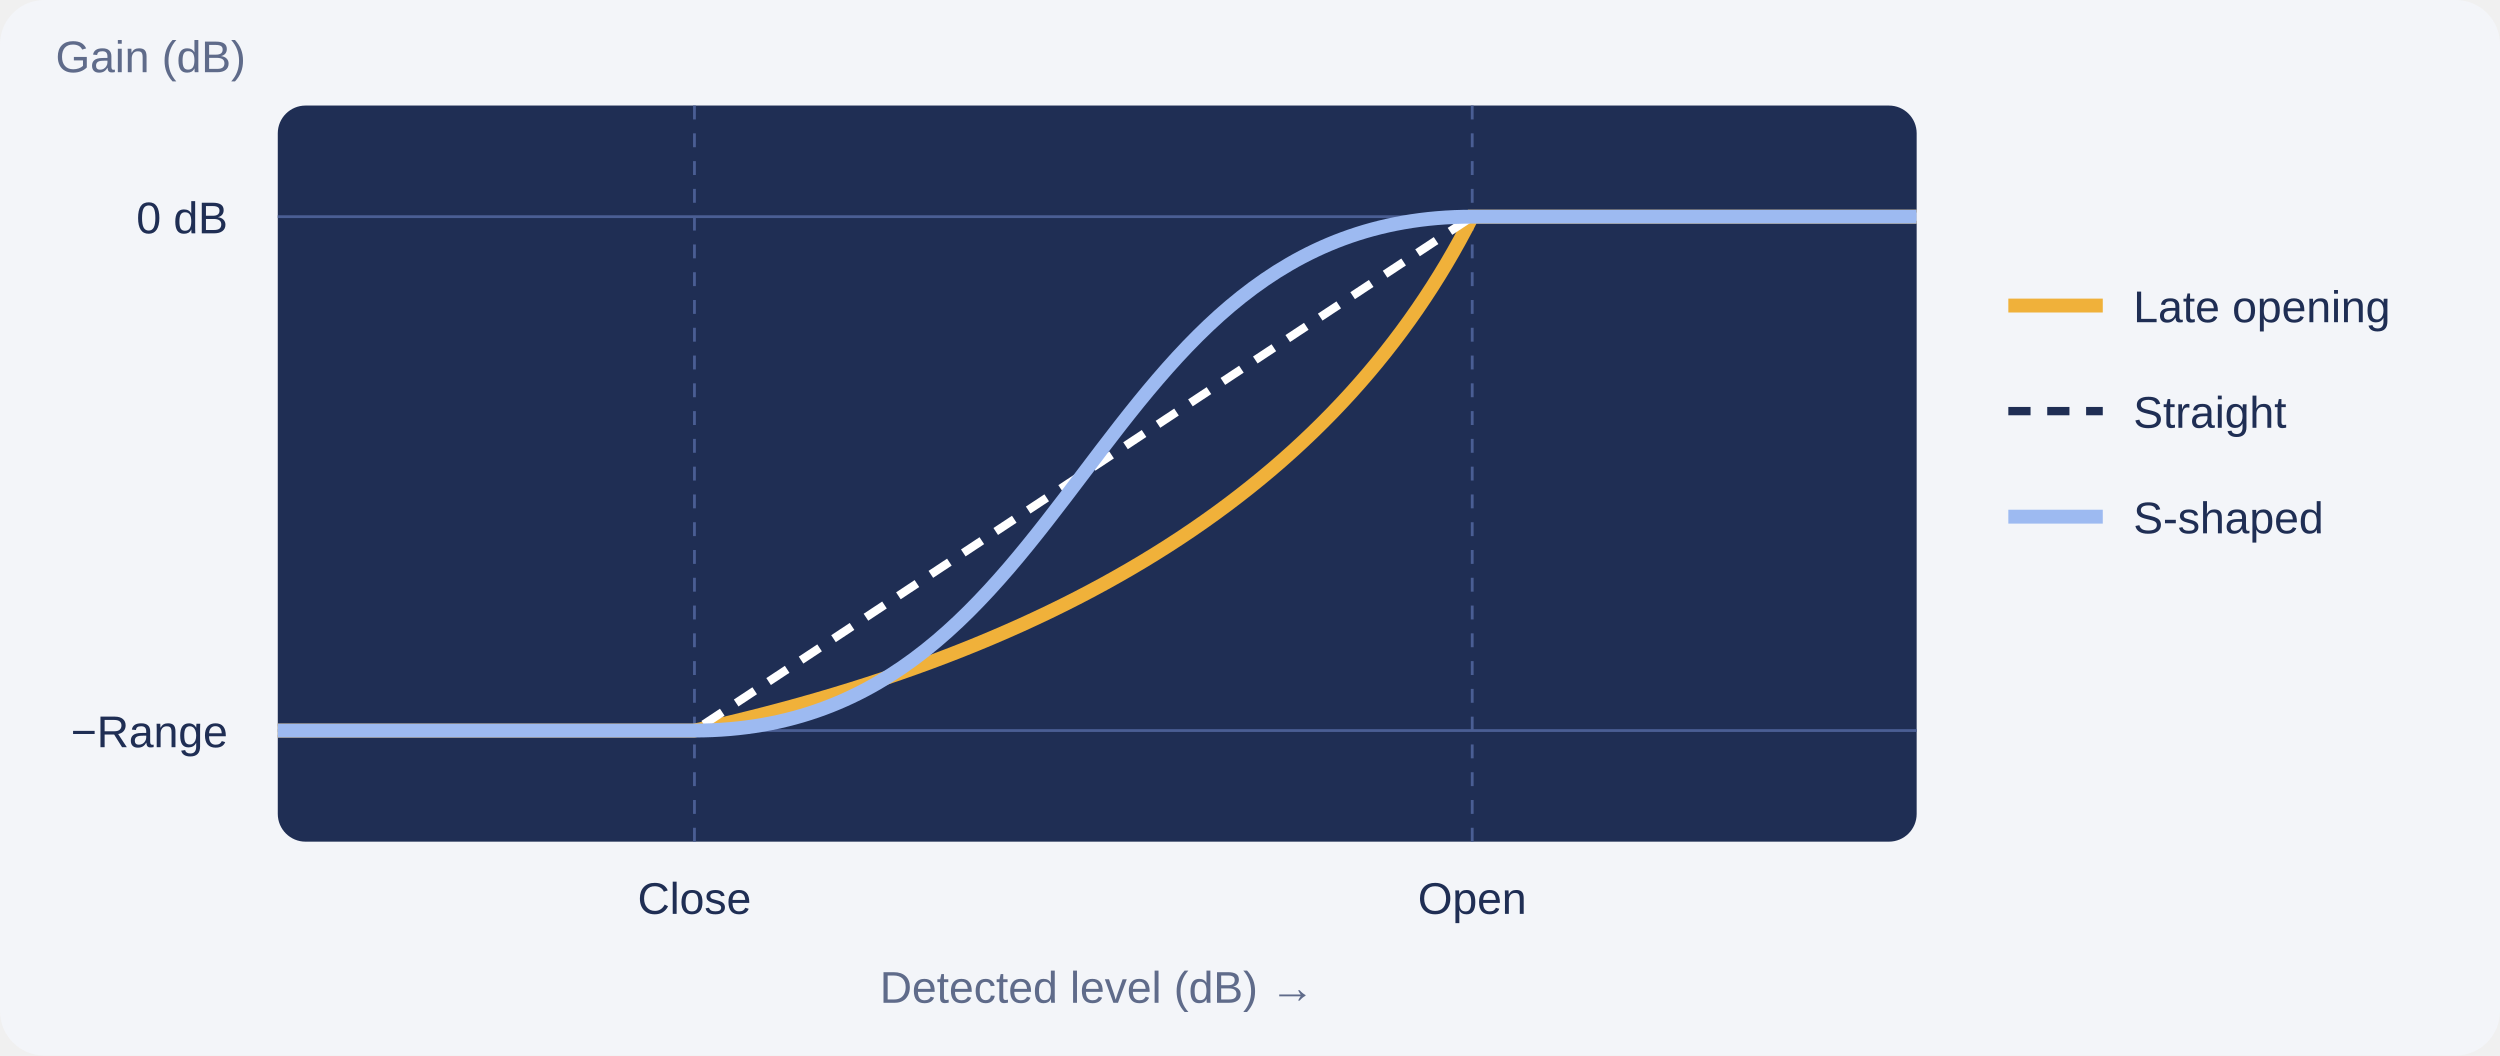
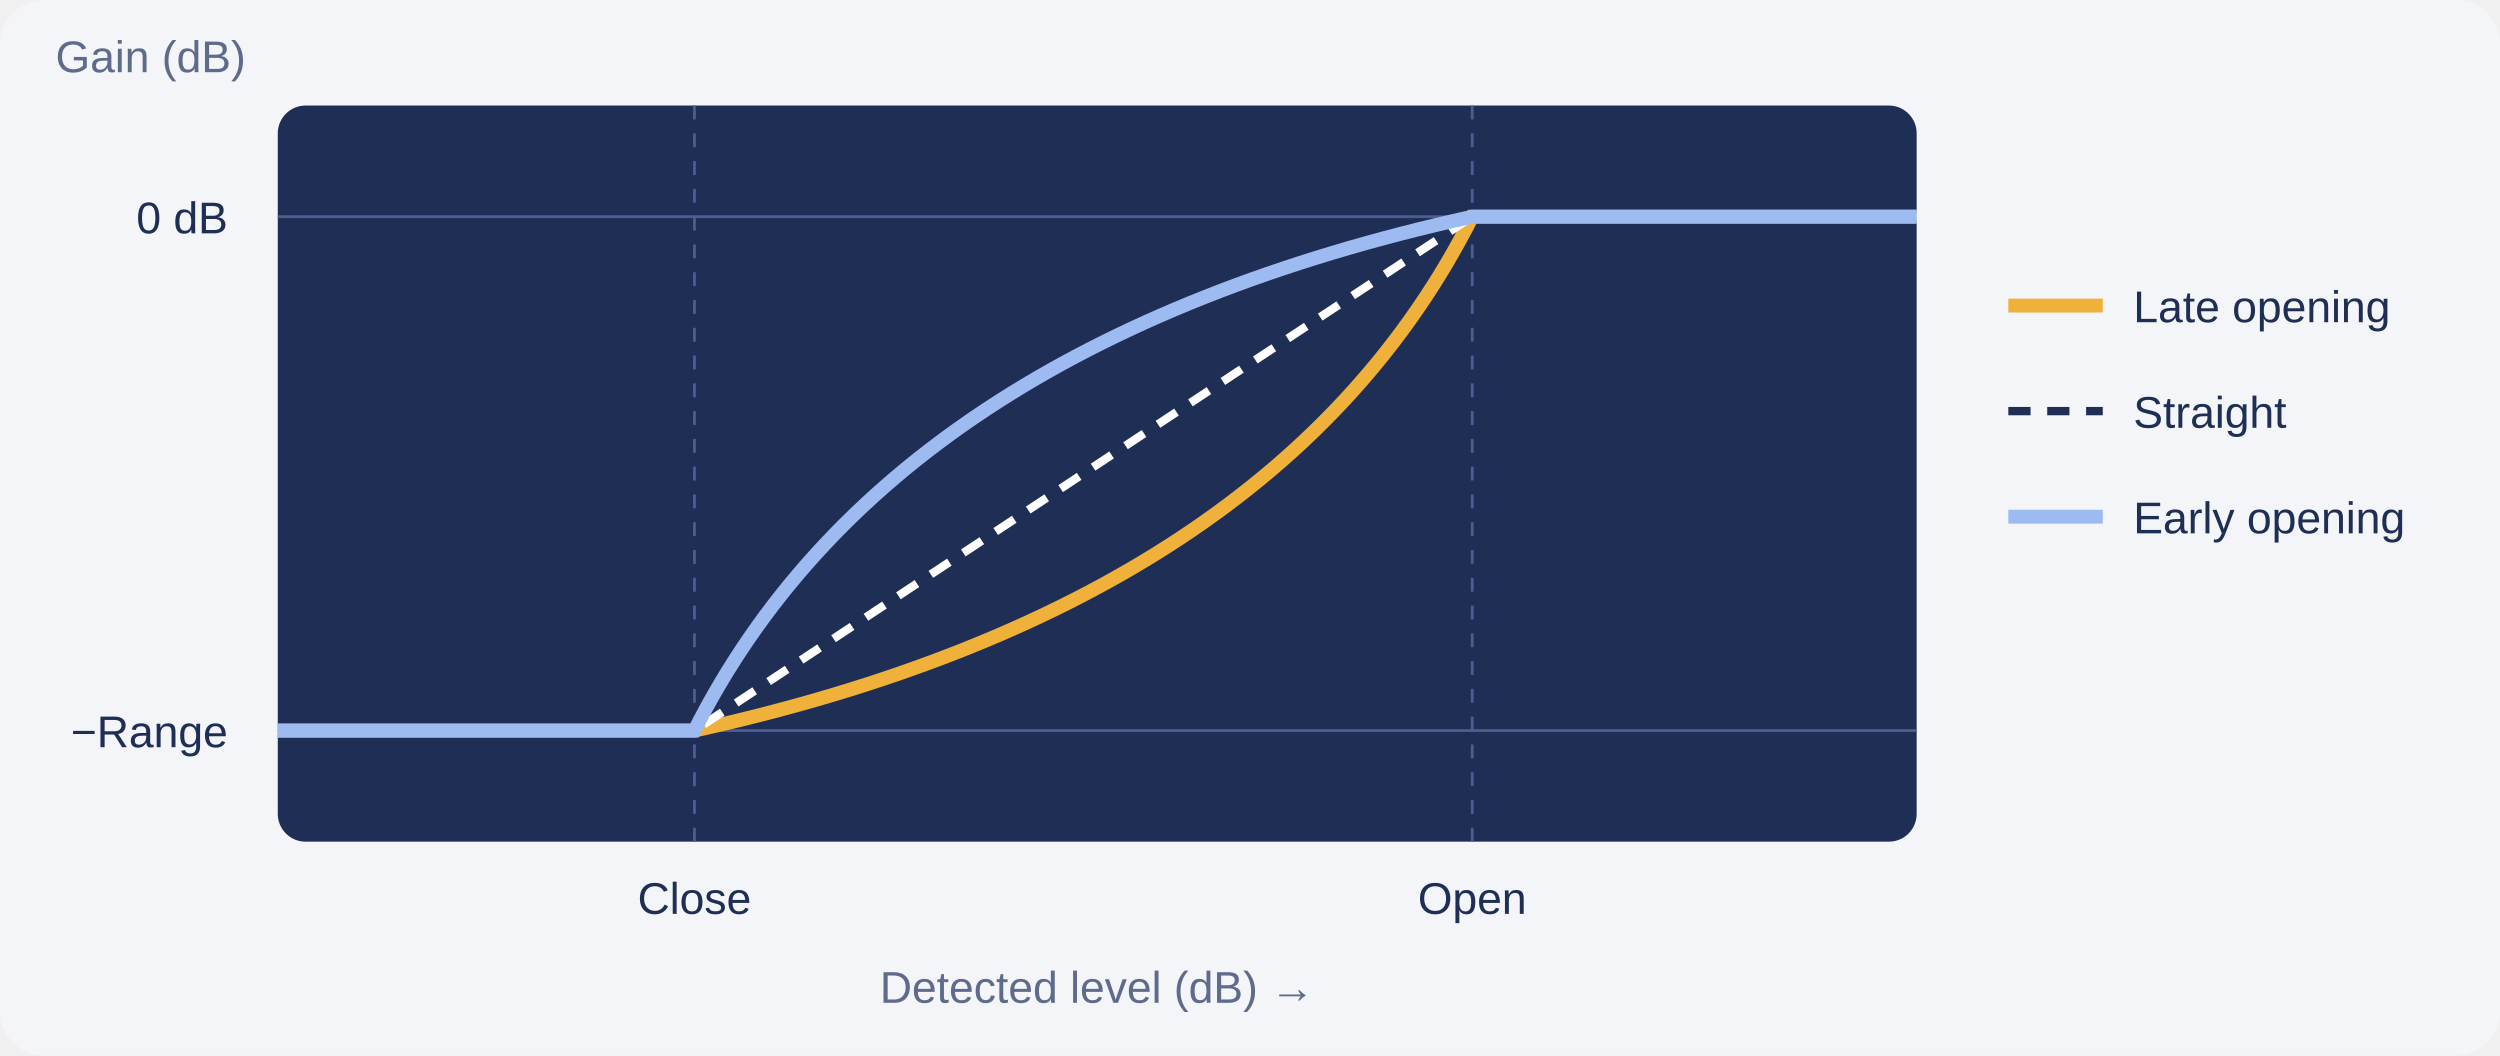
<svg xmlns="http://www.w3.org/2000/svg" width="900" height="380" viewBox="0 0 900 380" role="img" aria-labelledby="title desc">
  <rect width="900" height="380" rx="16" fill="#f3f5f9" />
  <rect x="100" y="38" width="590" height="265" rx="10" fill="#1f2e54" />
  <g stroke="#4a5e94" stroke-width="1">
    <path d="M100 78H690 M100 263H690" />
    <path d="M250 38V303 M530 38V303" stroke-dasharray="5 5" />
  </g>
-   <path d="M100 263H250 C390 232.1 483.2 170.5 530 78 H690" fill="none" stroke="#f0b13a" stroke-width="5" />
-   <path d="M100 263H250 C343.3 201.3 436.7 139.7 530 78 H690" fill="none" stroke="#fff" stroke-width="3" stroke-dasharray="8 6" />
-   <path d="M100 263H250 C390 263 390 78 530 78 H690" fill="none" stroke="#9dbaf1" stroke-width="5" />
+   <path d="M100 263H250 Q460 216.8 530 78 H690" fill="none" stroke="#f0b13a" stroke-width="5" />
+   <path d="M100 263H250 Q390 170.5 530 78 H690" fill="none" stroke="#fff" stroke-width="3" stroke-dasharray="8 6" />
+   <path d="M100 263H250 Q320 124.3 530 78 H690" fill="none" stroke="#9dbaf1" stroke-width="5" />
  <g font-family="Arial, sans-serif" fill="#1f2e54" font-size="16">
    <text x="82" y="84" text-anchor="end">0 dB</text>
    <text x="82" y="269" text-anchor="end">−Range</text>
    <text x="250" y="329" text-anchor="middle">Close</text>
    <text x="530" y="329" text-anchor="middle">Open</text>
    <text x="395" y="361" text-anchor="middle" fill="#5f6b8a">Detected level (dB) →</text>
    <text x="20" y="26" fill="#5f6b8a">Gain (dB)</text>
    <path d="M723 110h34" stroke="#f0b13a" stroke-width="5" />
    <text x="768" y="116">Late opening</text>
    <path d="M723 148h34" stroke="#1f2e54" stroke-width="3" stroke-dasharray="8 6" />
    <text x="768" y="154">Straight</text>
    <path d="M723 186h34" stroke="#9dbaf1" stroke-width="5" />
-     <text x="768" y="192">S-shaped</text>
+     <text x="768" y="192">Early opening</text>
  </g>
</svg>
